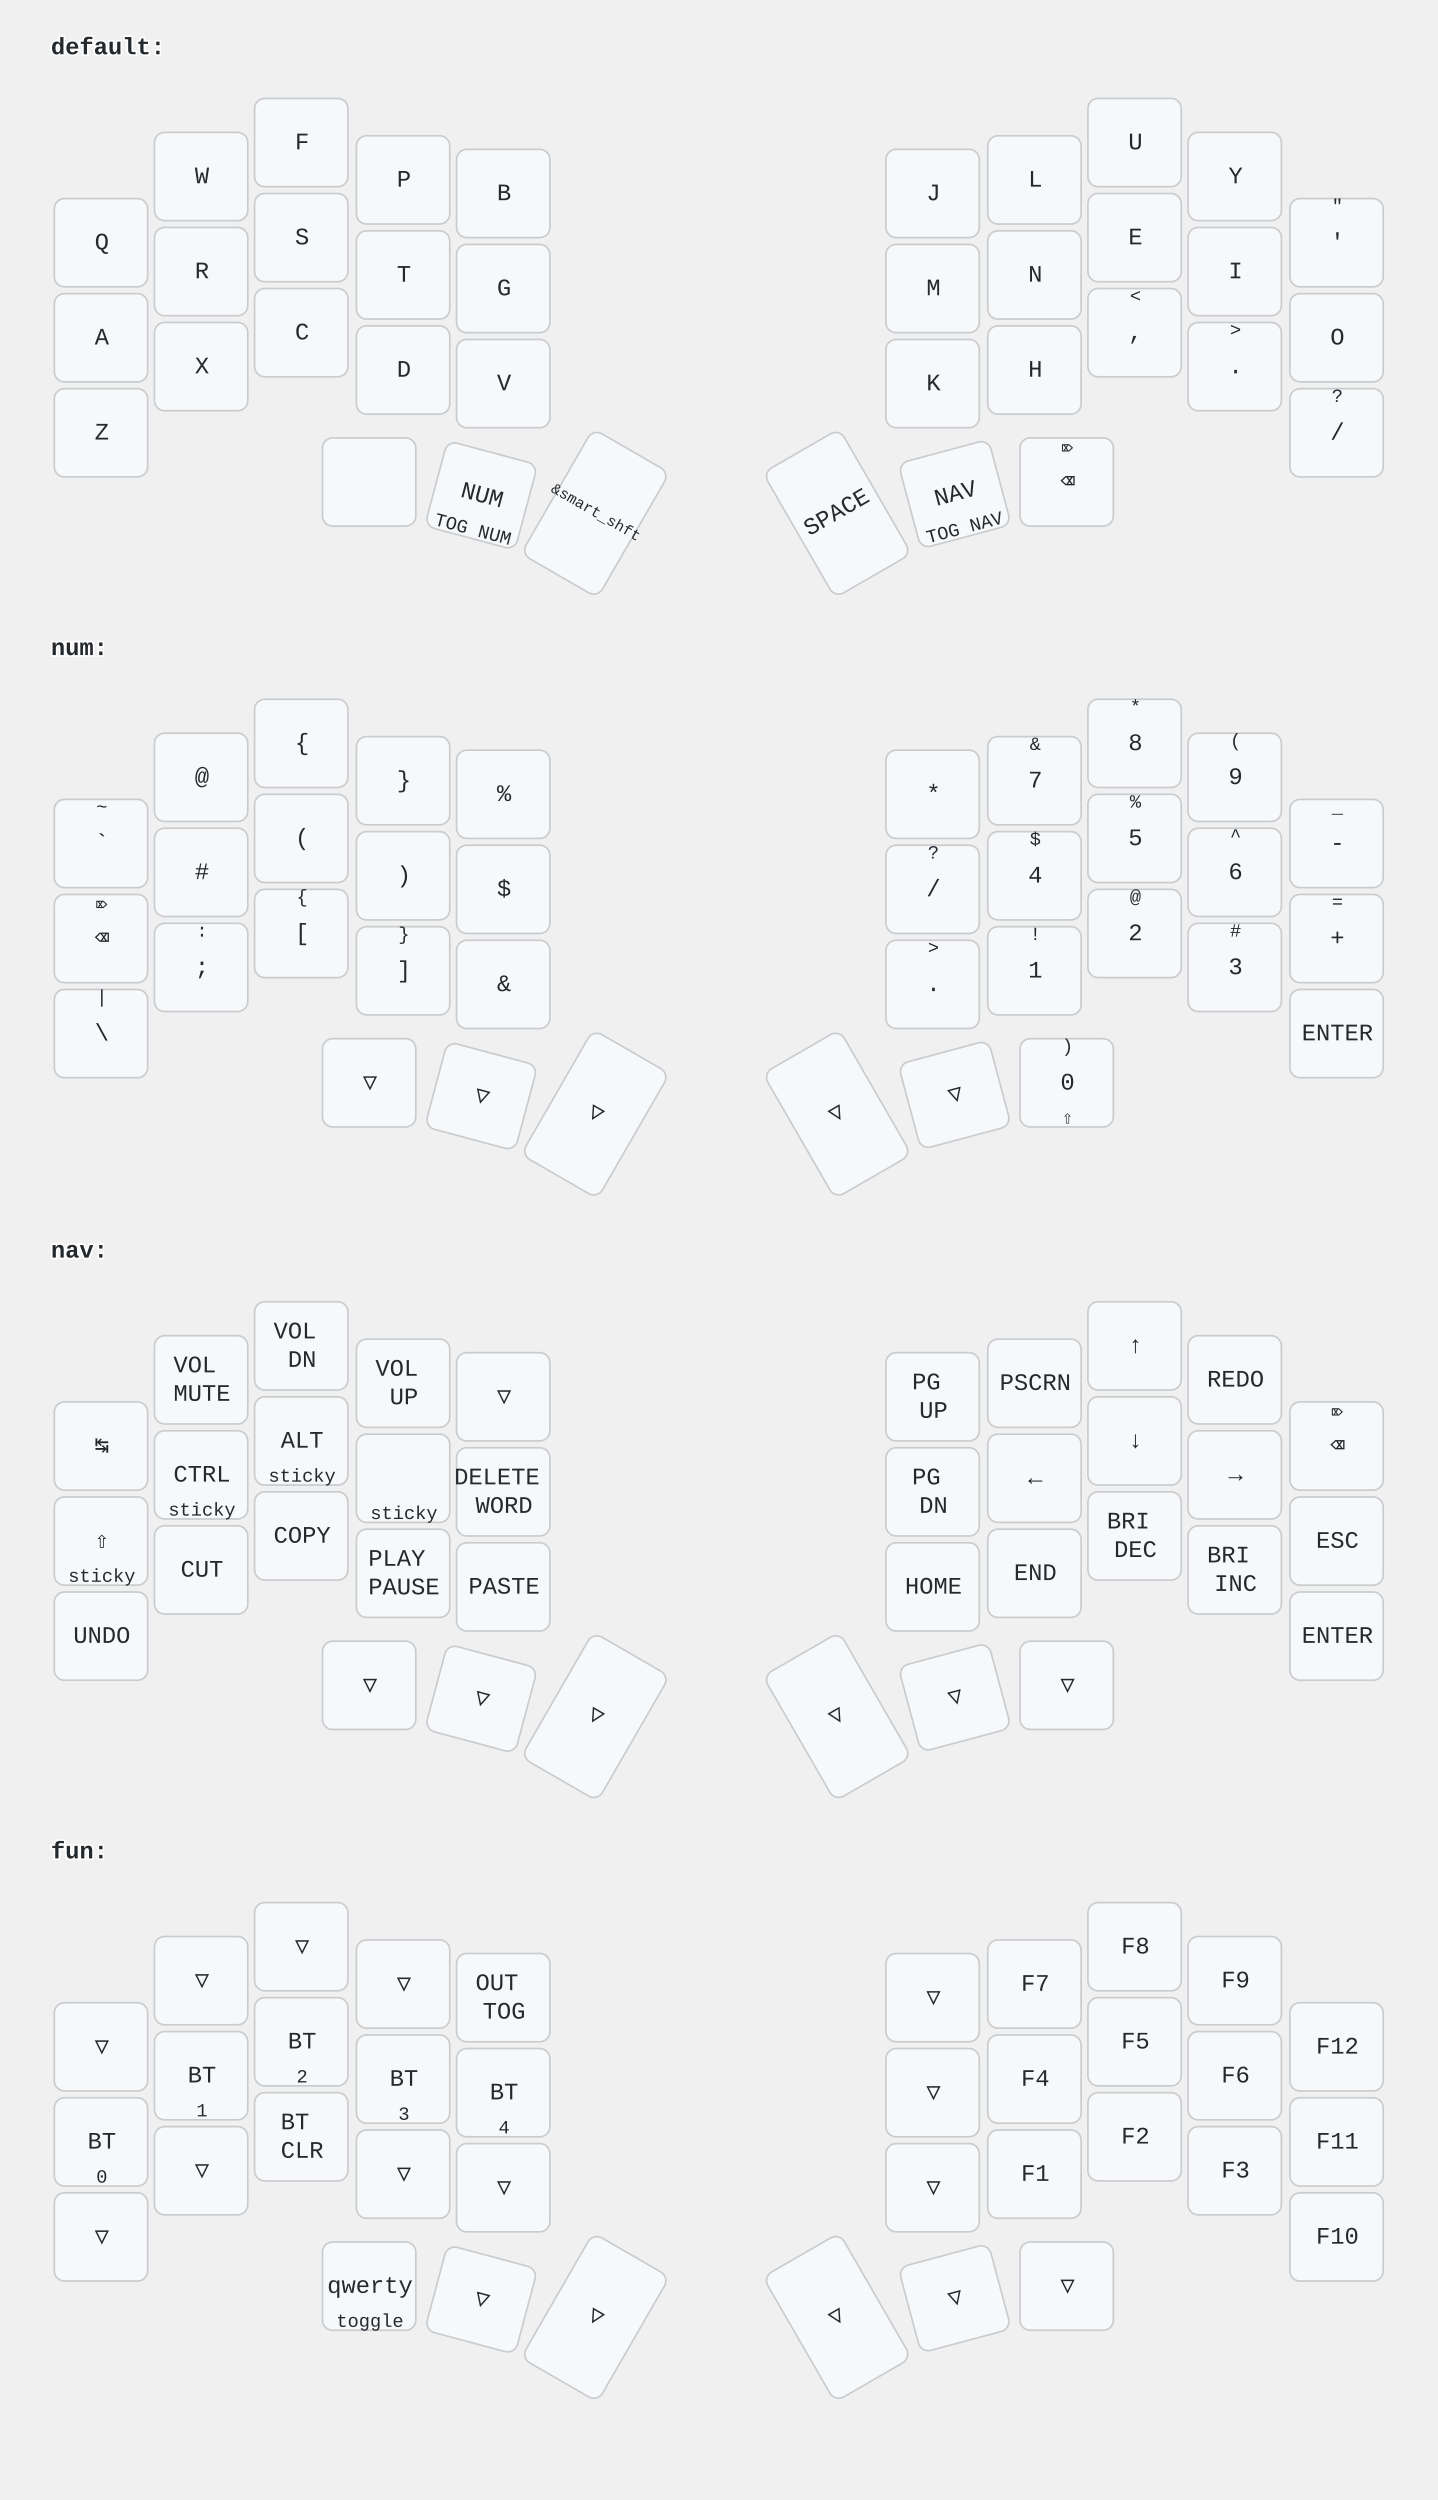
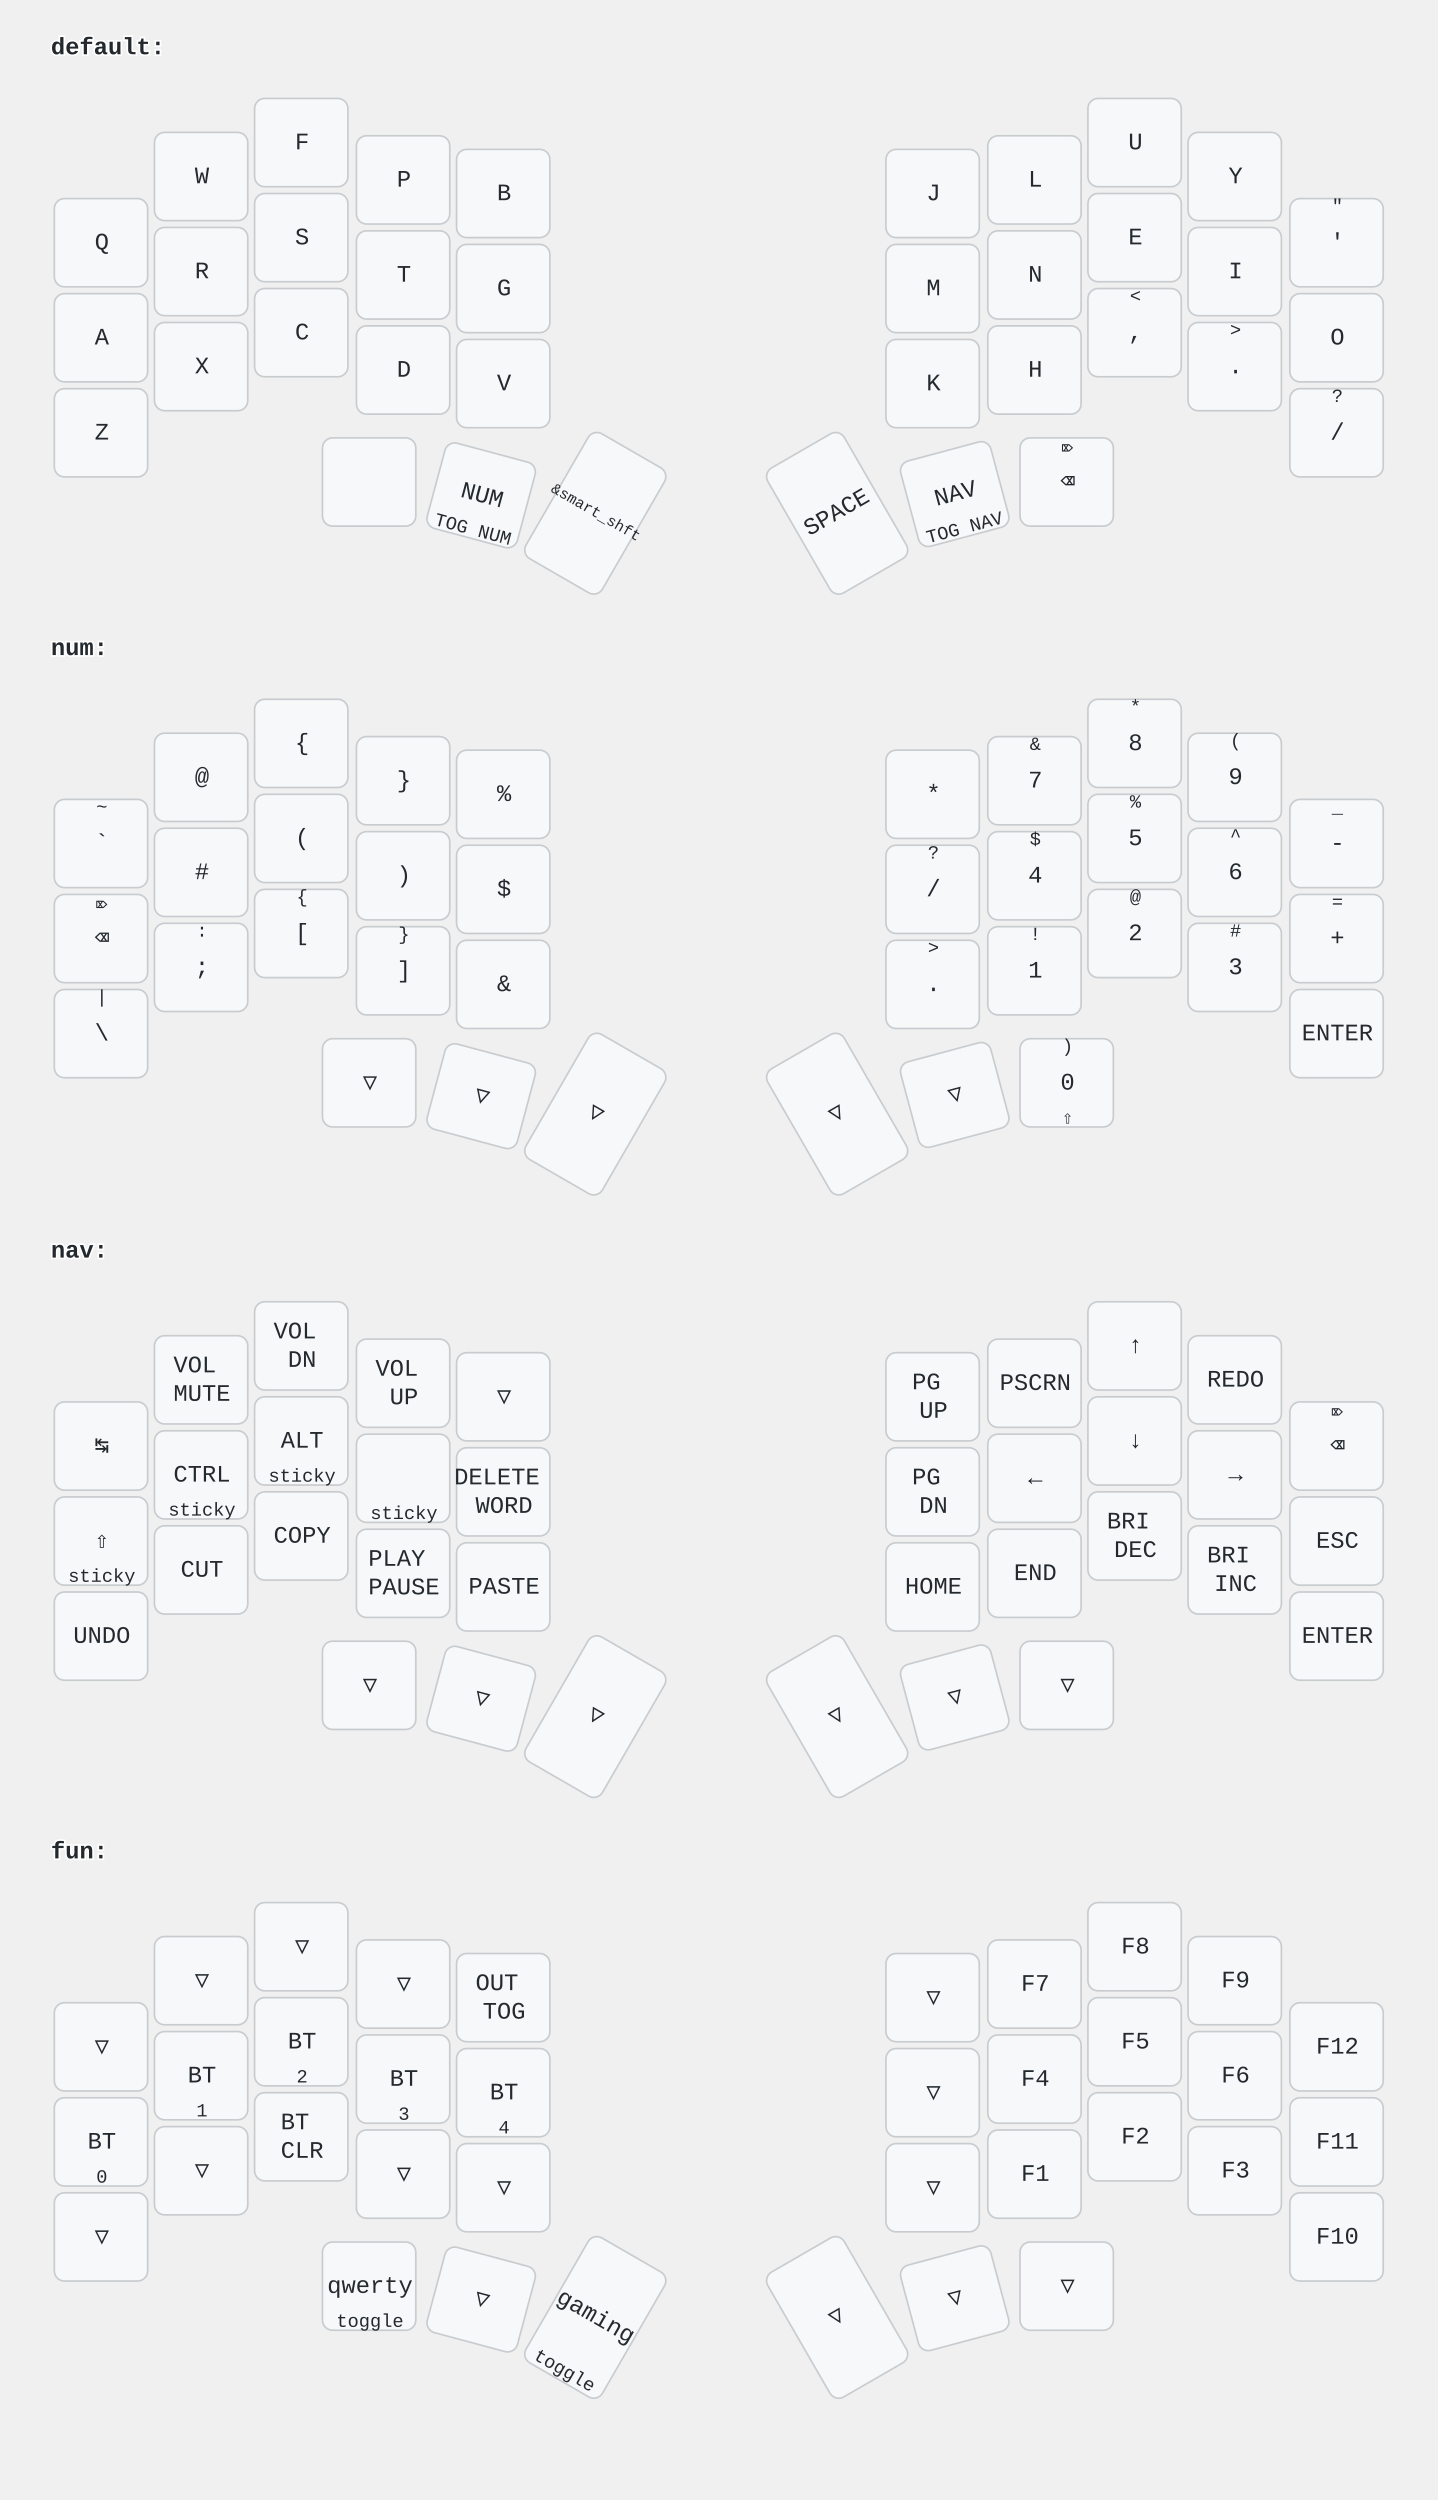
<svg xmlns="http://www.w3.org/2000/svg" xmlns:xlink="http://www.w3.org/1999/xlink" width="847" height="1473" viewBox="0 0 847 1473" class="keymap">
  <defs>/* start glyphs */
<svg id="mdil:menu">
      <svg id="mdil-menu" viewBox="0 0 24 24">
        <path d="M3,8V7H20V8H3M20,12V13H3V12H20M3,17H20V18H3V17Z" />
      </svg>
    </svg>
  </defs>/* end glyphs */
<style>/* font and background color specifications */
svg {
    font-family: SFMono-Regular,Consolas,Liberation Mono,Menlo,monospace;
    font-size: 14px;
    font-kerning: normal;
    text-rendering: optimizeLegibility;
    fill: #24292e;
}

/* default key styling */
rect {
    fill: #f6f8fa;
    stroke: #c9cccf;
    stroke-width: 1;
}

/* color accent for combo boxes */
rect.combo {
    fill: #cdf;
}

/* color accent for held keys */
rect.held, rect.combo.held {
    fill: #fdd;
}

/* color accent for ghost (optional) keys */
rect.ghost, rect.combo.ghost {
    fill: #ddd;
}

text {
    text-anchor: middle;
    dominant-baseline: middle;
}

/* styling for layer labels */
text.label {
    font-weight: bold;
    text-anchor: start;
    stroke: white;
    stroke-width: 2;
    paint-order: stroke;
}

/* styling for combo tap, and key hold/shifted label text */
text.combo, text.hold, text.shifted {
    font-size: 11px;
}

text.hold {
    text-anchor: middle;
    dominant-baseline: auto;
}

text.shifted {
    text-anchor: middle;
    dominant-baseline: hanging;
}

/* styling for hold/shifted label text in combo box */
text.combo.hold, text.combo.shifted {
    font-size: 8px;
}

/* styling for combo dendrons */
path {
    stroke-width: 1;
    stroke: gray;
    fill: none;
}
</style>
  <g transform="translate(30, 0)" class="layer-default">
    <text x="0" y="28" class="label">default:</text>
    <g transform="translate(0, 56)">
      <g transform="translate(30, 87)" class="key keypos-0">
        <rect rx="6" ry="6" x="-28" y="-26" width="55" height="52" class="key" />
        <text x="0" y="0" class="key tap">Q</text>
      </g>
      <g transform="translate(89, 48)" class="key keypos-1">
        <rect rx="6" ry="6" x="-28" y="-26" width="55" height="52" class="key" />
        <text x="0" y="0" class="key tap">W</text>
      </g>
      <g transform="translate(148, 28)" class="key keypos-2">
        <rect rx="6" ry="6" x="-28" y="-26" width="55" height="52" class="key" />
        <text x="0" y="0" class="key tap">F</text>
      </g>
      <g transform="translate(208, 50)" class="key keypos-3">
        <rect rx="6" ry="6" x="-28" y="-26" width="55" height="52" class="key" />
        <text x="0" y="0" class="key tap">P</text>
      </g>
      <g transform="translate(267, 58)" class="key keypos-4">
        <rect rx="6" ry="6" x="-28" y="-26" width="55" height="52" class="key" />
        <text x="0" y="0" class="key tap">B</text>
      </g>
      <g transform="translate(520, 58)" class="key keypos-5">
        <rect rx="6" ry="6" x="-28" y="-26" width="55" height="52" class="key" />
        <text x="0" y="0" class="key tap">J</text>
      </g>
      <g transform="translate(580, 50)" class="key keypos-6">
        <rect rx="6" ry="6" x="-28" y="-26" width="55" height="52" class="key" />
        <text x="0" y="0" class="key tap">L</text>
      </g>
      <g transform="translate(639, 28)" class="key keypos-7">
        <rect rx="6" ry="6" x="-28" y="-26" width="55" height="52" class="key" />
        <text x="0" y="0" class="key tap">U</text>
      </g>
      <g transform="translate(698, 48)" class="key keypos-8">
        <rect rx="6" ry="6" x="-28" y="-26" width="55" height="52" class="key" />
        <text x="0" y="0" class="key tap">Y</text>
      </g>
      <g transform="translate(758, 87)" class="key keypos-9">
        <rect rx="6" ry="6" x="-28" y="-26" width="55" height="52" class="key" />
        <text x="0" y="0" class="key tap">'</text>
        <text x="0" y="-24" class="key shifted">"</text>
      </g>
      <g transform="translate(30, 143)" class="key keypos-10">
        <rect rx="6" ry="6" x="-28" y="-26" width="55" height="52" class="key" />
        <text x="0" y="0" class="key tap">A</text>
      </g>
      <g transform="translate(89, 104)" class="key keypos-11">
        <rect rx="6" ry="6" x="-28" y="-26" width="55" height="52" class="key" />
        <text x="0" y="0" class="key tap">R</text>
      </g>
      <g transform="translate(148, 84)" class="key keypos-12">
        <rect rx="6" ry="6" x="-28" y="-26" width="55" height="52" class="key" />
        <text x="0" y="0" class="key tap">S</text>
      </g>
      <g transform="translate(208, 106)" class="key keypos-13">
        <rect rx="6" ry="6" x="-28" y="-26" width="55" height="52" class="key" />
        <text x="0" y="0" class="key tap">T</text>
      </g>
      <g transform="translate(267, 114)" class="key keypos-14">
        <rect rx="6" ry="6" x="-28" y="-26" width="55" height="52" class="key" />
        <text x="0" y="0" class="key tap">G</text>
      </g>
      <g transform="translate(520, 114)" class="key keypos-15">
        <rect rx="6" ry="6" x="-28" y="-26" width="55" height="52" class="key" />
        <text x="0" y="0" class="key tap">M</text>
      </g>
      <g transform="translate(580, 106)" class="key keypos-16">
        <rect rx="6" ry="6" x="-28" y="-26" width="55" height="52" class="key" />
        <text x="0" y="0" class="key tap">N</text>
      </g>
      <g transform="translate(639, 84)" class="key keypos-17">
        <rect rx="6" ry="6" x="-28" y="-26" width="55" height="52" class="key" />
        <text x="0" y="0" class="key tap">E</text>
      </g>
      <g transform="translate(698, 104)" class="key keypos-18">
        <rect rx="6" ry="6" x="-28" y="-26" width="55" height="52" class="key" />
        <text x="0" y="0" class="key tap">I</text>
      </g>
      <g transform="translate(758, 143)" class="key keypos-19">
        <rect rx="6" ry="6" x="-28" y="-26" width="55" height="52" class="key" />
        <text x="0" y="0" class="key tap">O</text>
      </g>
      <g transform="translate(30, 199)" class="key keypos-20">
        <rect rx="6" ry="6" x="-28" y="-26" width="55" height="52" class="key" />
        <text x="0" y="0" class="key tap">Z</text>
      </g>
      <g transform="translate(89, 160)" class="key keypos-21">
        <rect rx="6" ry="6" x="-28" y="-26" width="55" height="52" class="key" />
        <text x="0" y="0" class="key tap">X</text>
      </g>
      <g transform="translate(148, 140)" class="key keypos-22">
        <rect rx="6" ry="6" x="-28" y="-26" width="55" height="52" class="key" />
        <text x="0" y="0" class="key tap">C</text>
      </g>
      <g transform="translate(208, 162)" class="key keypos-23">
        <rect rx="6" ry="6" x="-28" y="-26" width="55" height="52" class="key" />
        <text x="0" y="0" class="key tap">D</text>
      </g>
      <g transform="translate(267, 170)" class="key keypos-24">
        <rect rx="6" ry="6" x="-28" y="-26" width="55" height="52" class="key" />
        <text x="0" y="0" class="key tap">V</text>
      </g>
      <g transform="translate(520, 170)" class="key keypos-25">
        <rect rx="6" ry="6" x="-28" y="-26" width="55" height="52" class="key" />
        <text x="0" y="0" class="key tap">K</text>
      </g>
      <g transform="translate(580, 162)" class="key keypos-26">
        <rect rx="6" ry="6" x="-28" y="-26" width="55" height="52" class="key" />
        <text x="0" y="0" class="key tap">H</text>
      </g>
      <g transform="translate(639, 140)" class="key keypos-27">
        <rect rx="6" ry="6" x="-28" y="-26" width="55" height="52" class="key" />
        <text x="0" y="0" class="key tap">,</text>
        <text x="0" y="-24" class="key shifted">&lt;</text>
      </g>
      <g transform="translate(698, 160)" class="key keypos-28">
        <rect rx="6" ry="6" x="-28" y="-26" width="55" height="52" class="key" />
        <text x="0" y="0" class="key tap">.</text>
        <text x="0" y="-24" class="key shifted">&gt;</text>
      </g>
      <g transform="translate(758, 199)" class="key keypos-29">
        <rect rx="6" ry="6" x="-28" y="-26" width="55" height="52" class="key" />
        <text x="0" y="0" class="key tap">/</text>
        <text x="0" y="-24" class="key shifted">?</text>
      </g>
      <g transform="translate(188, 228)" class="key keypos-30">
        <rect rx="6" ry="6" x="-28" y="-26" width="55" height="52" class="key" />
        <use href="#mdil:menu" xlink:href="#mdil:menu" x="-7" y="-7" height="14" width="14.0" class="key tap glyph mdil:menu" />
      </g>
      <g transform="translate(254, 236) rotate(15.0)" class="key keypos-31">
        <rect rx="6" ry="6" x="-28" y="-26" width="55" height="52" class="key" />
        <text x="0" y="0" class="key tap">NUM</text>
        <text x="0" y="24" class="key hold">TOG NUM</text>
      </g>
      <g transform="translate(321, 246) rotate(30.0)" class="key keypos-32">
        <rect rx="6" ry="6" x="-26" y="-42" width="52" height="85" class="key" />
        <text x="0" y="0" class="key tap">
          <tspan style="font-size: 64%">&amp;smart_shft</tspan>
        </text>
      </g>
      <g transform="translate(463, 246) rotate(-30.0)" class="key keypos-33">
        <rect rx="6" ry="6" x="-26" y="-42" width="52" height="85" class="key" />
        <text x="0" y="0" class="key tap">SPACE</text>
      </g>
      <g transform="translate(533, 235) rotate(-15.0)" class="key keypos-34">
        <rect rx="6" ry="6" x="-28" y="-26" width="55" height="52" class="key" />
        <text x="0" y="0" class="key tap">NAV</text>
        <text x="0" y="24" class="key hold">TOG NAV</text>
      </g>
      <g transform="translate(599, 228)" class="key keypos-35">
        <rect rx="6" ry="6" x="-28" y="-26" width="55" height="52" class="key" />
        <text x="0" y="0" class="key tap">⌫</text>
        <text x="0" y="-24" class="key shifted">⌦</text>
      </g>
    </g>
  </g>
  <g transform="translate(30, 354)" class="layer-num">
    <text x="0" y="28" class="label">num:</text>
    <g transform="translate(0, 56)">
      <g transform="translate(30, 87)" class="key keypos-0">
        <rect rx="6" ry="6" x="-28" y="-26" width="55" height="52" class="key" />
        <text x="0" y="0" class="key tap">`</text>
        <text x="0" y="-24" class="key shifted">~</text>
      </g>
      <g transform="translate(89, 48)" class="key keypos-1">
        <rect rx="6" ry="6" x="-28" y="-26" width="55" height="52" class="key" />
        <text x="0" y="0" class="key tap">@</text>
      </g>
      <g transform="translate(148, 28)" class="key keypos-2">
        <rect rx="6" ry="6" x="-28" y="-26" width="55" height="52" class="key" />
        <text x="0" y="0" class="key tap">{</text>
      </g>
      <g transform="translate(208, 50)" class="key keypos-3">
        <rect rx="6" ry="6" x="-28" y="-26" width="55" height="52" class="key" />
        <text x="0" y="0" class="key tap">}</text>
      </g>
      <g transform="translate(267, 58)" class="key keypos-4">
        <rect rx="6" ry="6" x="-28" y="-26" width="55" height="52" class="key" />
        <text x="0" y="0" class="key tap">%</text>
      </g>
      <g transform="translate(520, 58)" class="key keypos-5">
        <rect rx="6" ry="6" x="-28" y="-26" width="55" height="52" class="key" />
        <text x="0" y="0" class="key tap">*</text>
      </g>
      <g transform="translate(580, 50)" class="key keypos-6">
        <rect rx="6" ry="6" x="-28" y="-26" width="55" height="52" class="key" />
        <text x="0" y="0" class="key tap">7</text>
        <text x="0" y="-24" class="key shifted">&amp;</text>
      </g>
      <g transform="translate(639, 28)" class="key keypos-7">
        <rect rx="6" ry="6" x="-28" y="-26" width="55" height="52" class="key" />
        <text x="0" y="0" class="key tap">8</text>
        <text x="0" y="-24" class="key shifted">*</text>
      </g>
      <g transform="translate(698, 48)" class="key keypos-8">
        <rect rx="6" ry="6" x="-28" y="-26" width="55" height="52" class="key" />
        <text x="0" y="0" class="key tap">9</text>
        <text x="0" y="-24" class="key shifted">(</text>
      </g>
      <g transform="translate(758, 87)" class="key keypos-9">
        <rect rx="6" ry="6" x="-28" y="-26" width="55" height="52" class="key" />
        <text x="0" y="0" class="key tap">-</text>
        <text x="0" y="-24" class="key shifted">_</text>
      </g>
      <g transform="translate(30, 143)" class="key keypos-10">
        <rect rx="6" ry="6" x="-28" y="-26" width="55" height="52" class="key" />
        <text x="0" y="0" class="key tap">⌫</text>
        <text x="0" y="-24" class="key shifted">⌦</text>
      </g>
      <g transform="translate(89, 104)" class="key keypos-11">
        <rect rx="6" ry="6" x="-28" y="-26" width="55" height="52" class="key" />
        <text x="0" y="0" class="key tap">#</text>
      </g>
      <g transform="translate(148, 84)" class="key keypos-12">
        <rect rx="6" ry="6" x="-28" y="-26" width="55" height="52" class="key" />
        <text x="0" y="0" class="key tap">(</text>
      </g>
      <g transform="translate(208, 106)" class="key keypos-13">
        <rect rx="6" ry="6" x="-28" y="-26" width="55" height="52" class="key" />
        <text x="0" y="0" class="key tap">)</text>
      </g>
      <g transform="translate(267, 114)" class="key keypos-14">
        <rect rx="6" ry="6" x="-28" y="-26" width="55" height="52" class="key" />
        <text x="0" y="0" class="key tap">$</text>
      </g>
      <g transform="translate(520, 114)" class="key keypos-15">
        <rect rx="6" ry="6" x="-28" y="-26" width="55" height="52" class="key" />
        <text x="0" y="0" class="key tap">/</text>
        <text x="0" y="-24" class="key shifted">?</text>
      </g>
      <g transform="translate(580, 106)" class="key keypos-16">
        <rect rx="6" ry="6" x="-28" y="-26" width="55" height="52" class="key" />
        <text x="0" y="0" class="key tap">4</text>
        <text x="0" y="-24" class="key shifted">$</text>
      </g>
      <g transform="translate(639, 84)" class="key keypos-17">
        <rect rx="6" ry="6" x="-28" y="-26" width="55" height="52" class="key" />
        <text x="0" y="0" class="key tap">5</text>
        <text x="0" y="-24" class="key shifted">%</text>
      </g>
      <g transform="translate(698, 104)" class="key keypos-18">
        <rect rx="6" ry="6" x="-28" y="-26" width="55" height="52" class="key" />
        <text x="0" y="0" class="key tap">6</text>
        <text x="0" y="-24" class="key shifted">^</text>
      </g>
      <g transform="translate(758, 143)" class="key keypos-19">
        <rect rx="6" ry="6" x="-28" y="-26" width="55" height="52" class="key" />
        <text x="0" y="0" class="key tap">+</text>
        <text x="0" y="-24" class="key shifted">=</text>
      </g>
      <g transform="translate(30, 199)" class="key keypos-20">
        <rect rx="6" ry="6" x="-28" y="-26" width="55" height="52" class="key" />
        <text x="0" y="0" class="key tap">\</text>
        <text x="0" y="-24" class="key shifted">|</text>
      </g>
      <g transform="translate(89, 160)" class="key keypos-21">
        <rect rx="6" ry="6" x="-28" y="-26" width="55" height="52" class="key" />
        <text x="0" y="0" class="key tap">;</text>
        <text x="0" y="-24" class="key shifted">:</text>
      </g>
      <g transform="translate(148, 140)" class="key keypos-22">
        <rect rx="6" ry="6" x="-28" y="-26" width="55" height="52" class="key" />
        <text x="0" y="0" class="key tap">[</text>
        <text x="0" y="-24" class="key shifted">{</text>
      </g>
      <g transform="translate(208, 162)" class="key keypos-23">
        <rect rx="6" ry="6" x="-28" y="-26" width="55" height="52" class="key" />
        <text x="0" y="0" class="key tap">]</text>
        <text x="0" y="-24" class="key shifted">}</text>
      </g>
      <g transform="translate(267, 170)" class="key keypos-24">
        <rect rx="6" ry="6" x="-28" y="-26" width="55" height="52" class="key" />
        <text x="0" y="0" class="key tap">&amp;</text>
      </g>
      <g transform="translate(520, 170)" class="key keypos-25">
        <rect rx="6" ry="6" x="-28" y="-26" width="55" height="52" class="key" />
        <text x="0" y="0" class="key tap">.</text>
        <text x="0" y="-24" class="key shifted">&gt;</text>
      </g>
      <g transform="translate(580, 162)" class="key keypos-26">
        <rect rx="6" ry="6" x="-28" y="-26" width="55" height="52" class="key" />
        <text x="0" y="0" class="key tap">1</text>
        <text x="0" y="-24" class="key shifted">!</text>
      </g>
      <g transform="translate(639, 140)" class="key keypos-27">
        <rect rx="6" ry="6" x="-28" y="-26" width="55" height="52" class="key" />
        <text x="0" y="0" class="key tap">2</text>
        <text x="0" y="-24" class="key shifted">@</text>
      </g>
      <g transform="translate(698, 160)" class="key keypos-28">
        <rect rx="6" ry="6" x="-28" y="-26" width="55" height="52" class="key" />
        <text x="0" y="0" class="key tap">3</text>
        <text x="0" y="-24" class="key shifted">#</text>
      </g>
      <g transform="translate(758, 199)" class="key keypos-29">
        <rect rx="6" ry="6" x="-28" y="-26" width="55" height="52" class="key" />
        <text x="0" y="0" class="key tap">ENTER</text>
      </g>
      <g transform="translate(188, 228)" class="key trans keypos-30">
        <rect rx="6" ry="6" x="-28" y="-26" width="55" height="52" class="key trans" />
        <text x="0" y="0" class="key trans tap">▽</text>
      </g>
      <g transform="translate(254, 236) rotate(15.0)" class="key trans keypos-31">
        <rect rx="6" ry="6" x="-28" y="-26" width="55" height="52" class="key trans" />
        <text x="0" y="0" class="key trans tap">▽</text>
      </g>
      <g transform="translate(321, 246) rotate(30.0)" class="key trans keypos-32">
        <rect rx="6" ry="6" x="-26" y="-42" width="52" height="85" class="key trans" />
        <text x="0" y="0" class="key trans tap">▽</text>
      </g>
      <g transform="translate(463, 246) rotate(-30.0)" class="key trans keypos-33">
        <rect rx="6" ry="6" x="-26" y="-42" width="52" height="85" class="key trans" />
        <text x="0" y="0" class="key trans tap">▽</text>
      </g>
      <g transform="translate(533, 235) rotate(-15.0)" class="key trans keypos-34">
        <rect rx="6" ry="6" x="-28" y="-26" width="55" height="52" class="key trans" />
        <text x="0" y="0" class="key trans tap">▽</text>
      </g>
      <g transform="translate(599, 228)" class="key keypos-35">
        <rect rx="6" ry="6" x="-28" y="-26" width="55" height="52" class="key" />
        <text x="0" y="0" class="key tap">0</text>
        <text x="0" y="24" class="key hold">⇧</text>
        <text x="0" y="-24" class="key shifted">)</text>
      </g>
    </g>
  </g>
  <g transform="translate(30, 709)" class="layer-nav">
    <text x="0" y="28" class="label">nav:</text>
    <g transform="translate(0, 56)">
      <g transform="translate(30, 87)" class="key keypos-0">
        <rect rx="6" ry="6" x="-28" y="-26" width="55" height="52" class="key" />
        <text x="0" y="0" class="key tap">↹</text>
      </g>
      <g transform="translate(89, 48)" class="key keypos-1">
        <rect rx="6" ry="6" x="-28" y="-26" width="55" height="52" class="key" />
        <text x="0" y="0" class="key tap">
          <tspan x="0" dy="-0.6em">VOL</tspan>
          <tspan x="0" dy="1.2em">MUTE</tspan>
        </text>
      </g>
      <g transform="translate(148, 28)" class="key keypos-2">
        <rect rx="6" ry="6" x="-28" y="-26" width="55" height="52" class="key" />
        <text x="0" y="0" class="key tap">
          <tspan x="0" dy="-0.6em">VOL</tspan>
          <tspan x="0" dy="1.2em">DN</tspan>
        </text>
      </g>
      <g transform="translate(208, 50)" class="key keypos-3">
        <rect rx="6" ry="6" x="-28" y="-26" width="55" height="52" class="key" />
        <text x="0" y="0" class="key tap">
          <tspan x="0" dy="-0.6em">VOL</tspan>
          <tspan x="0" dy="1.2em">UP</tspan>
        </text>
      </g>
      <g transform="translate(267, 58)" class="key trans keypos-4">
        <rect rx="6" ry="6" x="-28" y="-26" width="55" height="52" class="key trans" />
        <text x="0" y="0" class="key trans tap">▽</text>
      </g>
      <g transform="translate(520, 58)" class="key keypos-5">
        <rect rx="6" ry="6" x="-28" y="-26" width="55" height="52" class="key" />
        <text x="0" y="0" class="key tap">
          <tspan x="0" dy="-0.6em">PG</tspan>
          <tspan x="0" dy="1.2em">UP</tspan>
        </text>
      </g>
      <g transform="translate(580, 50)" class="key keypos-6">
        <rect rx="6" ry="6" x="-28" y="-26" width="55" height="52" class="key" />
        <text x="0" y="0" class="key tap">PSCRN</text>
      </g>
      <g transform="translate(639, 28)" class="key keypos-7">
        <rect rx="6" ry="6" x="-28" y="-26" width="55" height="52" class="key" />
        <text x="0" y="0" class="key tap">↑</text>
      </g>
      <g transform="translate(698, 48)" class="key keypos-8">
        <rect rx="6" ry="6" x="-28" y="-26" width="55" height="52" class="key" />
        <text x="0" y="0" class="key tap">REDO</text>
      </g>
      <g transform="translate(758, 87)" class="key keypos-9">
        <rect rx="6" ry="6" x="-28" y="-26" width="55" height="52" class="key" />
        <text x="0" y="0" class="key tap">⌫</text>
        <text x="0" y="-24" class="key shifted">⌦</text>
      </g>
      <g transform="translate(30, 143)" class="key keypos-10">
        <rect rx="6" ry="6" x="-28" y="-26" width="55" height="52" class="key" />
        <text x="0" y="0" class="key tap">⇧</text>
        <text x="0" y="24" class="key hold">sticky</text>
      </g>
      <g transform="translate(89, 104)" class="key keypos-11">
        <rect rx="6" ry="6" x="-28" y="-26" width="55" height="52" class="key" />
        <text x="0" y="0" class="key tap">CTRL</text>
        <text x="0" y="24" class="key hold">sticky</text>
      </g>
      <g transform="translate(148, 84)" class="key keypos-12">
        <rect rx="6" ry="6" x="-28" y="-26" width="55" height="52" class="key" />
        <text x="0" y="0" class="key tap">ALT</text>
        <text x="0" y="24" class="key hold">sticky</text>
      </g>
      <g transform="translate(208, 106)" class="key keypos-13">
        <rect rx="6" ry="6" x="-28" y="-26" width="55" height="52" class="key" />
        <use href="#mdil:menu" xlink:href="#mdil:menu" x="-7" y="-7" height="14" width="14.0" class="key tap glyph mdil:menu" />
        <text x="0" y="24" class="key hold">sticky</text>
      </g>
      <g transform="translate(267, 114)" class="key keypos-14">
        <rect rx="6" ry="6" x="-28" y="-26" width="55" height="52" class="key" />
        <text x="0" y="0" class="key tap">
          <tspan x="0" dy="-0.6em">DELETE</tspan>
          <tspan x="0" dy="1.2em">WORD</tspan>
        </text>
      </g>
      <g transform="translate(520, 114)" class="key keypos-15">
        <rect rx="6" ry="6" x="-28" y="-26" width="55" height="52" class="key" />
        <text x="0" y="0" class="key tap">
          <tspan x="0" dy="-0.6em">PG</tspan>
          <tspan x="0" dy="1.2em">DN</tspan>
        </text>
      </g>
      <g transform="translate(580, 106)" class="key keypos-16">
        <rect rx="6" ry="6" x="-28" y="-26" width="55" height="52" class="key" />
        <text x="0" y="0" class="key tap">←</text>
      </g>
      <g transform="translate(639, 84)" class="key keypos-17">
        <rect rx="6" ry="6" x="-28" y="-26" width="55" height="52" class="key" />
        <text x="0" y="0" class="key tap">↓</text>
      </g>
      <g transform="translate(698, 104)" class="key keypos-18">
        <rect rx="6" ry="6" x="-28" y="-26" width="55" height="52" class="key" />
        <text x="0" y="0" class="key tap">→</text>
      </g>
      <g transform="translate(758, 143)" class="key keypos-19">
        <rect rx="6" ry="6" x="-28" y="-26" width="55" height="52" class="key" />
        <text x="0" y="0" class="key tap">ESC</text>
      </g>
      <g transform="translate(30, 199)" class="key keypos-20">
        <rect rx="6" ry="6" x="-28" y="-26" width="55" height="52" class="key" />
        <text x="0" y="0" class="key tap">UNDO</text>
      </g>
      <g transform="translate(89, 160)" class="key keypos-21">
        <rect rx="6" ry="6" x="-28" y="-26" width="55" height="52" class="key" />
        <text x="0" y="0" class="key tap">CUT</text>
      </g>
      <g transform="translate(148, 140)" class="key keypos-22">
        <rect rx="6" ry="6" x="-28" y="-26" width="55" height="52" class="key" />
        <text x="0" y="0" class="key tap">COPY</text>
      </g>
      <g transform="translate(208, 162)" class="key keypos-23">
        <rect rx="6" ry="6" x="-28" y="-26" width="55" height="52" class="key" />
        <text x="0" y="0" class="key tap">
          <tspan x="0" dy="-0.6em">PLAY</tspan>
          <tspan x="0" dy="1.2em">PAUSE</tspan>
        </text>
      </g>
      <g transform="translate(267, 170)" class="key keypos-24">
        <rect rx="6" ry="6" x="-28" y="-26" width="55" height="52" class="key" />
        <text x="0" y="0" class="key tap">PASTE</text>
      </g>
      <g transform="translate(520, 170)" class="key keypos-25">
        <rect rx="6" ry="6" x="-28" y="-26" width="55" height="52" class="key" />
        <text x="0" y="0" class="key tap">HOME</text>
      </g>
      <g transform="translate(580, 162)" class="key keypos-26">
        <rect rx="6" ry="6" x="-28" y="-26" width="55" height="52" class="key" />
        <text x="0" y="0" class="key tap">END</text>
      </g>
      <g transform="translate(639, 140)" class="key keypos-27">
        <rect rx="6" ry="6" x="-28" y="-26" width="55" height="52" class="key" />
        <text x="0" y="0" class="key tap">
          <tspan x="0" dy="-0.6em">BRI</tspan>
          <tspan x="0" dy="1.2em">DEC</tspan>
        </text>
      </g>
      <g transform="translate(698, 160)" class="key keypos-28">
        <rect rx="6" ry="6" x="-28" y="-26" width="55" height="52" class="key" />
        <text x="0" y="0" class="key tap">
          <tspan x="0" dy="-0.6em">BRI</tspan>
          <tspan x="0" dy="1.2em">INC</tspan>
        </text>
      </g>
      <g transform="translate(758, 199)" class="key keypos-29">
        <rect rx="6" ry="6" x="-28" y="-26" width="55" height="52" class="key" />
        <text x="0" y="0" class="key tap">ENTER</text>
      </g>
      <g transform="translate(188, 228)" class="key trans keypos-30">
        <rect rx="6" ry="6" x="-28" y="-26" width="55" height="52" class="key trans" />
        <text x="0" y="0" class="key trans tap">▽</text>
      </g>
      <g transform="translate(254, 236) rotate(15.0)" class="key trans keypos-31">
        <rect rx="6" ry="6" x="-28" y="-26" width="55" height="52" class="key trans" />
        <text x="0" y="0" class="key trans tap">▽</text>
      </g>
      <g transform="translate(321, 246) rotate(30.0)" class="key trans keypos-32">
        <rect rx="6" ry="6" x="-26" y="-42" width="52" height="85" class="key trans" />
        <text x="0" y="0" class="key trans tap">▽</text>
      </g>
      <g transform="translate(463, 246) rotate(-30.0)" class="key trans keypos-33">
        <rect rx="6" ry="6" x="-26" y="-42" width="52" height="85" class="key trans" />
        <text x="0" y="0" class="key trans tap">▽</text>
      </g>
      <g transform="translate(533, 235) rotate(-15.0)" class="key trans keypos-34">
        <rect rx="6" ry="6" x="-28" y="-26" width="55" height="52" class="key trans" />
        <text x="0" y="0" class="key trans tap">▽</text>
      </g>
      <g transform="translate(599, 228)" class="key trans keypos-35">
        <rect rx="6" ry="6" x="-28" y="-26" width="55" height="52" class="key trans" />
        <text x="0" y="0" class="key trans tap">▽</text>
      </g>
    </g>
  </g>
  <g transform="translate(30, 1063)" class="layer-fun">
    <text x="0" y="28" class="label">fun:</text>
    <g transform="translate(0, 56)">
      <g transform="translate(30, 87)" class="key trans keypos-0">
        <rect rx="6" ry="6" x="-28" y="-26" width="55" height="52" class="key trans" />
        <text x="0" y="0" class="key trans tap">▽</text>
      </g>
      <g transform="translate(89, 48)" class="key trans keypos-1">
        <rect rx="6" ry="6" x="-28" y="-26" width="55" height="52" class="key trans" />
        <text x="0" y="0" class="key trans tap">▽</text>
      </g>
      <g transform="translate(148, 28)" class="key trans keypos-2">
        <rect rx="6" ry="6" x="-28" y="-26" width="55" height="52" class="key trans" />
        <text x="0" y="0" class="key trans tap">▽</text>
      </g>
      <g transform="translate(208, 50)" class="key trans keypos-3">
        <rect rx="6" ry="6" x="-28" y="-26" width="55" height="52" class="key trans" />
        <text x="0" y="0" class="key trans tap">▽</text>
      </g>
      <g transform="translate(267, 58)" class="key keypos-4">
        <rect rx="6" ry="6" x="-28" y="-26" width="55" height="52" class="key" />
        <text x="0" y="0" class="key tap">
          <tspan x="0" dy="-0.6em">OUT</tspan>
          <tspan x="0" dy="1.2em">TOG</tspan>
        </text>
      </g>
      <g transform="translate(520, 58)" class="key trans keypos-5">
        <rect rx="6" ry="6" x="-28" y="-26" width="55" height="52" class="key trans" />
        <text x="0" y="0" class="key trans tap">▽</text>
      </g>
      <g transform="translate(580, 50)" class="key keypos-6">
        <rect rx="6" ry="6" x="-28" y="-26" width="55" height="52" class="key" />
        <text x="0" y="0" class="key tap">F7</text>
      </g>
      <g transform="translate(639, 28)" class="key keypos-7">
        <rect rx="6" ry="6" x="-28" y="-26" width="55" height="52" class="key" />
        <text x="0" y="0" class="key tap">F8</text>
      </g>
      <g transform="translate(698, 48)" class="key keypos-8">
        <rect rx="6" ry="6" x="-28" y="-26" width="55" height="52" class="key" />
        <text x="0" y="0" class="key tap">F9</text>
      </g>
      <g transform="translate(758, 87)" class="key keypos-9">
        <rect rx="6" ry="6" x="-28" y="-26" width="55" height="52" class="key" />
        <text x="0" y="0" class="key tap">F12</text>
      </g>
      <g transform="translate(30, 143)" class="key keypos-10">
        <rect rx="6" ry="6" x="-28" y="-26" width="55" height="52" class="key" />
        <text x="0" y="0" class="key tap">BT</text>
        <text x="0" y="24" class="key hold">0</text>
      </g>
      <g transform="translate(89, 104)" class="key keypos-11">
        <rect rx="6" ry="6" x="-28" y="-26" width="55" height="52" class="key" />
        <text x="0" y="0" class="key tap">BT</text>
        <text x="0" y="24" class="key hold">1</text>
      </g>
      <g transform="translate(148, 84)" class="key keypos-12">
        <rect rx="6" ry="6" x="-28" y="-26" width="55" height="52" class="key" />
        <text x="0" y="0" class="key tap">BT</text>
        <text x="0" y="24" class="key hold">2</text>
      </g>
      <g transform="translate(208, 106)" class="key keypos-13">
        <rect rx="6" ry="6" x="-28" y="-26" width="55" height="52" class="key" />
        <text x="0" y="0" class="key tap">BT</text>
        <text x="0" y="24" class="key hold">3</text>
      </g>
      <g transform="translate(267, 114)" class="key keypos-14">
        <rect rx="6" ry="6" x="-28" y="-26" width="55" height="52" class="key" />
        <text x="0" y="0" class="key tap">BT</text>
        <text x="0" y="24" class="key hold">4</text>
      </g>
      <g transform="translate(520, 114)" class="key trans keypos-15">
        <rect rx="6" ry="6" x="-28" y="-26" width="55" height="52" class="key trans" />
        <text x="0" y="0" class="key trans tap">▽</text>
      </g>
      <g transform="translate(580, 106)" class="key keypos-16">
        <rect rx="6" ry="6" x="-28" y="-26" width="55" height="52" class="key" />
        <text x="0" y="0" class="key tap">F4</text>
      </g>
      <g transform="translate(639, 84)" class="key keypos-17">
        <rect rx="6" ry="6" x="-28" y="-26" width="55" height="52" class="key" />
        <text x="0" y="0" class="key tap">F5</text>
      </g>
      <g transform="translate(698, 104)" class="key keypos-18">
        <rect rx="6" ry="6" x="-28" y="-26" width="55" height="52" class="key" />
        <text x="0" y="0" class="key tap">F6</text>
      </g>
      <g transform="translate(758, 143)" class="key keypos-19">
        <rect rx="6" ry="6" x="-28" y="-26" width="55" height="52" class="key" />
        <text x="0" y="0" class="key tap">F11</text>
      </g>
      <g transform="translate(30, 199)" class="key trans keypos-20">
        <rect rx="6" ry="6" x="-28" y="-26" width="55" height="52" class="key trans" />
        <text x="0" y="0" class="key trans tap">▽</text>
      </g>
      <g transform="translate(89, 160)" class="key trans keypos-21">
        <rect rx="6" ry="6" x="-28" y="-26" width="55" height="52" class="key trans" />
        <text x="0" y="0" class="key trans tap">▽</text>
      </g>
      <g transform="translate(148, 140)" class="key keypos-22">
        <rect rx="6" ry="6" x="-28" y="-26" width="55" height="52" class="key" />
        <text x="0" y="0" class="key tap">
          <tspan x="0" dy="-0.6em">BT</tspan>
          <tspan x="0" dy="1.2em">CLR</tspan>
        </text>
      </g>
      <g transform="translate(208, 162)" class="key trans keypos-23">
        <rect rx="6" ry="6" x="-28" y="-26" width="55" height="52" class="key trans" />
        <text x="0" y="0" class="key trans tap">▽</text>
      </g>
      <g transform="translate(267, 170)" class="key trans keypos-24">
        <rect rx="6" ry="6" x="-28" y="-26" width="55" height="52" class="key trans" />
        <text x="0" y="0" class="key trans tap">▽</text>
      </g>
      <g transform="translate(520, 170)" class="key trans keypos-25">
        <rect rx="6" ry="6" x="-28" y="-26" width="55" height="52" class="key trans" />
        <text x="0" y="0" class="key trans tap">▽</text>
      </g>
      <g transform="translate(580, 162)" class="key keypos-26">
        <rect rx="6" ry="6" x="-28" y="-26" width="55" height="52" class="key" />
        <text x="0" y="0" class="key tap">F1</text>
      </g>
      <g transform="translate(639, 140)" class="key keypos-27">
        <rect rx="6" ry="6" x="-28" y="-26" width="55" height="52" class="key" />
        <text x="0" y="0" class="key tap">F2</text>
      </g>
      <g transform="translate(698, 160)" class="key keypos-28">
        <rect rx="6" ry="6" x="-28" y="-26" width="55" height="52" class="key" />
        <text x="0" y="0" class="key tap">F3</text>
      </g>
      <g transform="translate(758, 199)" class="key keypos-29">
        <rect rx="6" ry="6" x="-28" y="-26" width="55" height="52" class="key" />
        <text x="0" y="0" class="key tap">F10</text>
      </g>
      <g transform="translate(188, 228)" class="key keypos-30">
        <rect rx="6" ry="6" x="-28" y="-26" width="55" height="52" class="key" />
        <text x="0" y="0" class="key tap">qwerty</text>
        <text x="0" y="24" class="key hold">toggle</text>
      </g>
      <g transform="translate(254, 236) rotate(15.0)" class="key trans keypos-31">
        <rect rx="6" ry="6" x="-28" y="-26" width="55" height="52" class="key trans" />
        <text x="0" y="0" class="key trans tap">▽</text>
      </g>
-       <g transform="translate(321, 246) rotate(30.0)" class="key trans keypos-32">
-         <rect rx="6" ry="6" x="-26" y="-42" width="52" height="85" class="key trans" />
-         <text x="0" y="0" class="key trans tap">▽</text>
+       <g transform="translate(321, 246) rotate(30.0)" class="key keypos-32">
+         <rect rx="6" ry="6" x="-26" y="-42" width="52" height="85" class="key" />
+         <text x="0" y="0" class="key tap">gaming</text>
+         <text x="0" y="40" class="key hold">toggle</text>
      </g>
      <g transform="translate(463, 246) rotate(-30.0)" class="key trans keypos-33">
        <rect rx="6" ry="6" x="-26" y="-42" width="52" height="85" class="key trans" />
        <text x="0" y="0" class="key trans tap">▽</text>
      </g>
      <g transform="translate(533, 235) rotate(-15.0)" class="key trans keypos-34">
        <rect rx="6" ry="6" x="-28" y="-26" width="55" height="52" class="key trans" />
        <text x="0" y="0" class="key trans tap">▽</text>
      </g>
      <g transform="translate(599, 228)" class="key trans keypos-35">
        <rect rx="6" ry="6" x="-28" y="-26" width="55" height="52" class="key trans" />
        <text x="0" y="0" class="key trans tap">▽</text>
      </g>
    </g>
  </g>
</svg>
